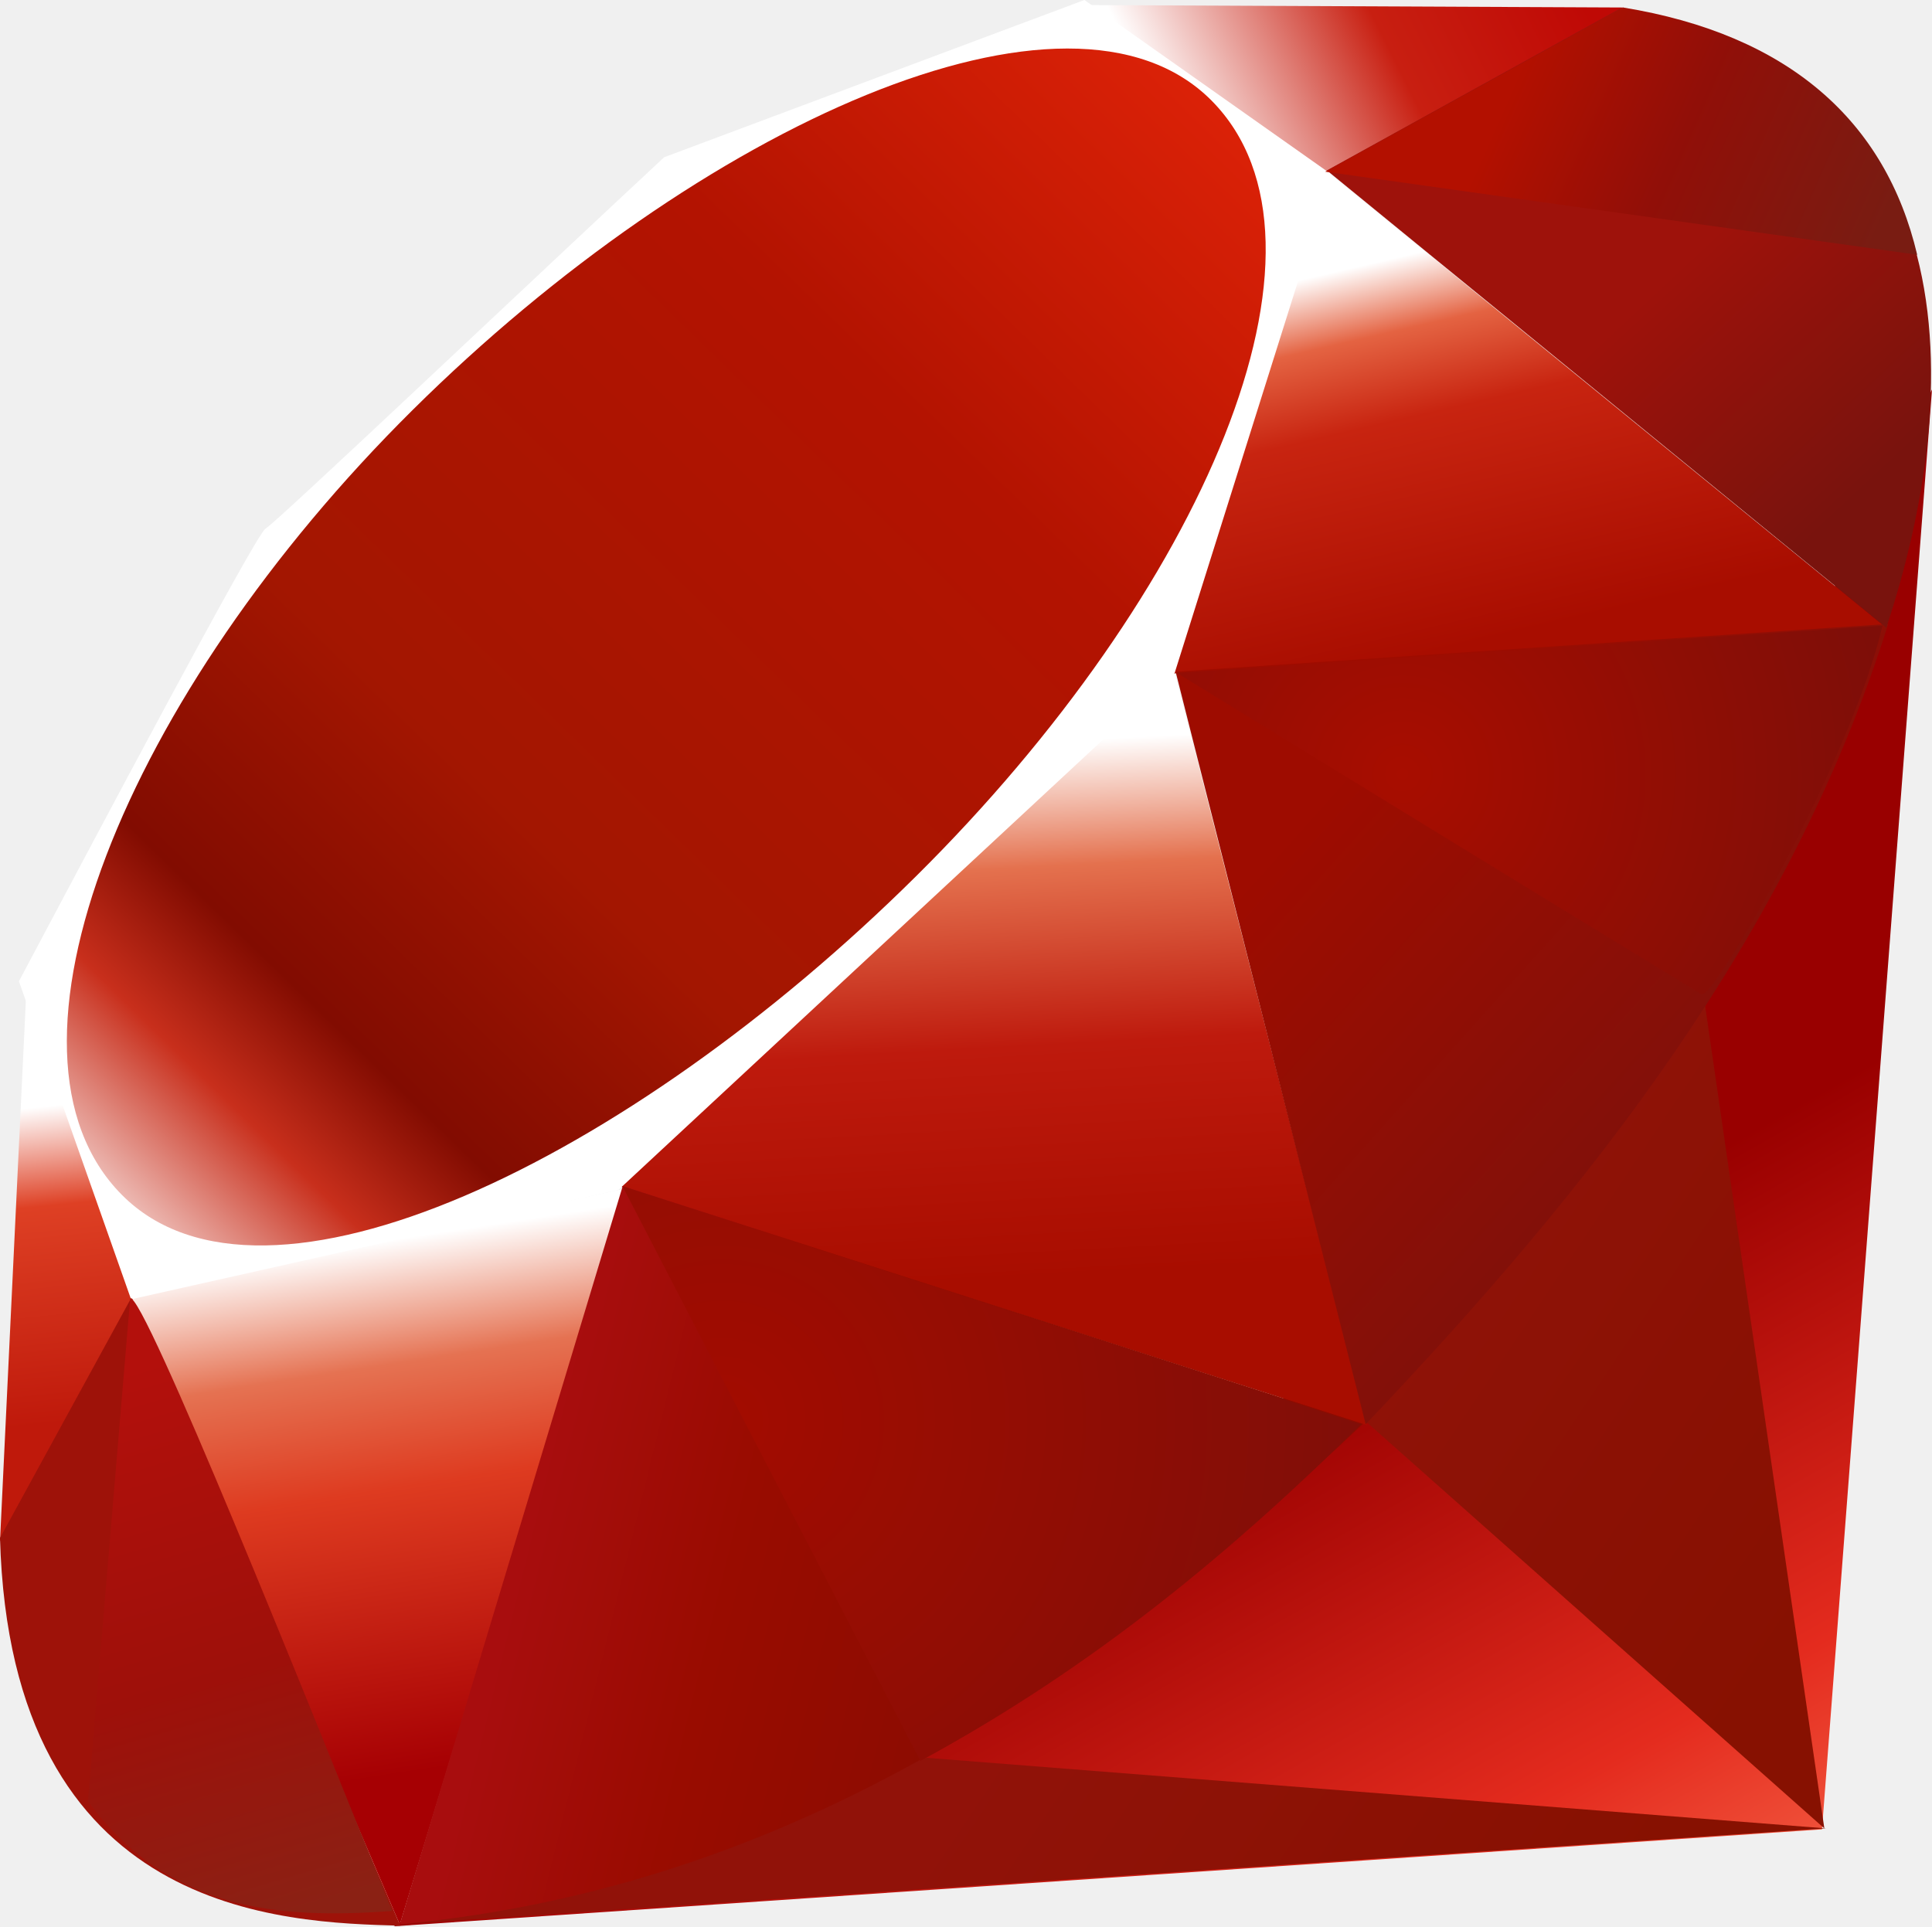
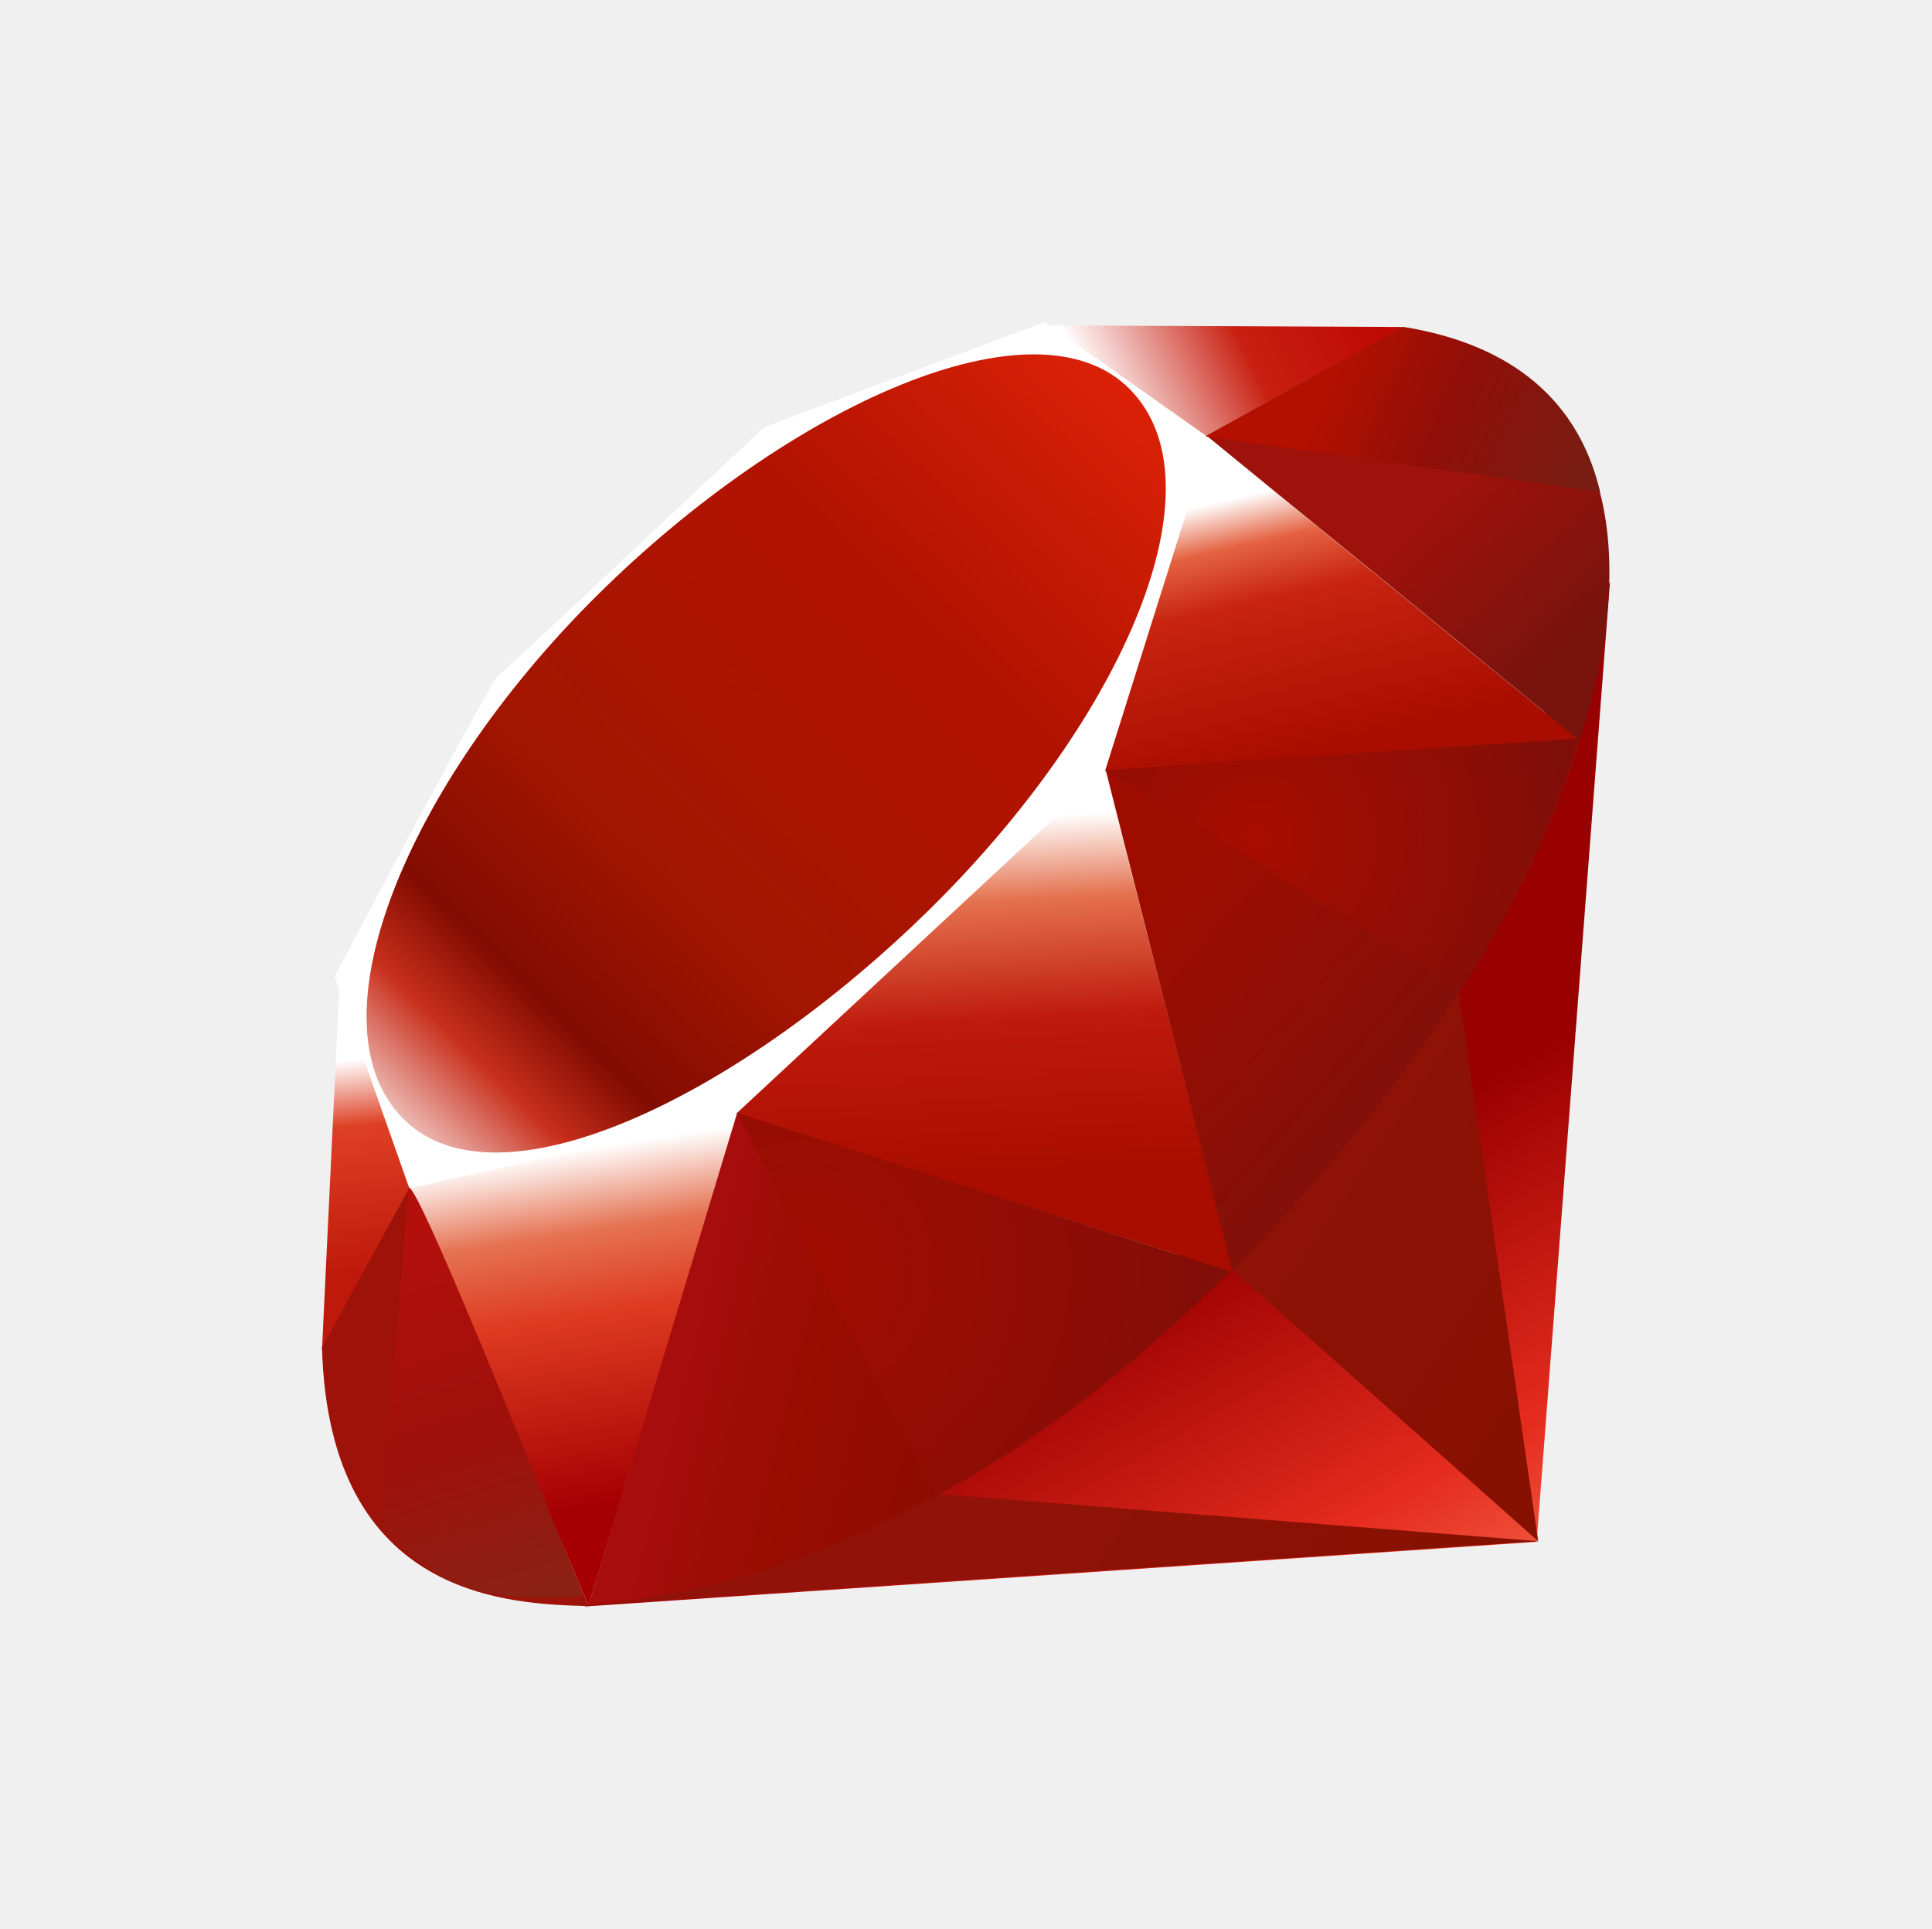
- <svg xmlns="http://www.w3.org/2000/svg" xmlns:xlink="http://www.w3.org/1999/xlink" width="198.13" height="197.58" overflow="visible" viewBox="0 0 198.13 197.58">
+ <svg xmlns="http://www.w3.org/2000/svg" xmlns:xlink="http://www.w3.org/1999/xlink" width="300" height="299.445" overflow="visible" viewBox="0 0 300 299.445">
  <defs>
-     <linearGradient id="XMLID_25_-9" x1="-18.556" x2="135.015" y1="155.105" y2="-2.809" gradientUnits="userSpaceOnUse">
+     <linearGradient id="XMLID_17_-9" x1="174.074" x2="132.276" y1="215.549" y2="141.753" gradientUnits="userSpaceOnUse">
+       <stop offset="0" stop-color="#fb7655" />
+       <stop offset="0" stop-color="#fb7655" />
+       <stop offset=".41" stop-color="#e42b1e" />
+       <stop offset=".99" stop-color="#900" />
+       <stop offset="1" stop-color="#900" />
+     </linearGradient>
+     <linearGradient id="XMLID_18_-7" x1="194.895" x2="141.028" y1="153.558" y2="117.409" gradientTransform="translate(50 50) scale(1.00944)" gradientUnits="userSpaceOnUse">
+       <stop offset="0" stop-color="#871101" />
+       <stop offset="0" stop-color="#871101" />
+       <stop offset=".99" stop-color="#911209" />
+       <stop offset="1" stop-color="#911209" />
+     </linearGradient>
+     <linearGradient id="XMLID_19_-4" x1="151.795" x2="97.93" y1="217.785" y2="181.638" gradientTransform="translate(50 50) scale(1.00944)" gradientUnits="userSpaceOnUse">
+       <stop offset="0" stop-color="#871101" />
+       <stop offset="0" stop-color="#871101" />
+       <stop offset=".99" stop-color="#911209" />
+       <stop offset="1" stop-color="#911209" />
+     </linearGradient>
+     <linearGradient id="XMLID_20_-9" x1="38.696" x2="47.047" y1="127.391" y2="181.661" gradientTransform="translate(50 50) scale(1.00944)" gradientUnits="userSpaceOnUse">
+       <stop offset="0" stop-color="#fff" />
+       <stop offset="0" stop-color="#fff" />
+       <stop offset=".23" stop-color="#e57252" />
+       <stop offset=".46" stop-color="#de3b20" />
+       <stop offset=".99" stop-color="#a60003" />
+       <stop offset="1" stop-color="#a60003" />
+     </linearGradient>
+     <linearGradient id="XMLID_21_-3" x1="96.133" x2="99.21" y1="76.715" y2="132.102" gradientTransform="translate(50 50) scale(1.00944)" gradientUnits="userSpaceOnUse">
+       <stop offset="0" stop-color="#fff" />
+       <stop offset="0" stop-color="#fff" />
+       <stop offset=".23" stop-color="#e4714e" />
+       <stop offset=".56" stop-color="#be1a0d" />
+       <stop offset=".99" stop-color="#a80d00" />
+       <stop offset="1" stop-color="#a80d00" />
+     </linearGradient>
+     <linearGradient id="XMLID_22_-7" x1="147.103" x2="156.314" y1="25.521" y2="65.216" gradientTransform="translate(50 50) scale(1.00944)" gradientUnits="userSpaceOnUse">
+       <stop offset="0" stop-color="#fff" />
+       <stop offset="0" stop-color="#fff" />
+       <stop offset=".18" stop-color="#e46342" />
+       <stop offset=".4" stop-color="#c82410" />
+       <stop offset=".99" stop-color="#a80d00" />
+       <stop offset="1" stop-color="#a80d00" />
+     </linearGradient>
+     <linearGradient id="XMLID_23_-9" x1="118.976" x2="158.669" y1="11.541" y2="-8.305" gradientTransform="translate(50 50) scale(1.00944)" gradientUnits="userSpaceOnUse">
+       <stop offset="0" stop-color="#fff" />
+       <stop offset="0" stop-color="#fff" />
+       <stop offset=".54" stop-color="#c81f11" />
+       <stop offset=".99" stop-color="#bf0905" />
+       <stop offset="1" stop-color="#bf0905" />
+     </linearGradient>
+     <linearGradient id="XMLID_24_-3" x1="3.903" x2="7.17" y1="113.555" y2="146.263" gradientTransform="translate(50 50) scale(1.00944)" gradientUnits="userSpaceOnUse">
+       <stop offset="0" stop-color="#fff" />
+       <stop offset="0" stop-color="#fff" />
+       <stop offset=".31" stop-color="#de4024" />
+       <stop offset=".99" stop-color="#bf190b" />
+       <stop offset="1" stop-color="#bf190b" />
+     </linearGradient>
+     <linearGradient id="XMLID_25_-9" x1="-18.556" x2="135.015" y1="155.105" y2="-2.809" gradientTransform="translate(50 50) scale(1.00944)" gradientUnits="userSpaceOnUse">
      <stop offset="0" stop-color="#bd0012" />
      <stop offset="0" stop-color="#bd0012" />
      <stop offset=".07" stop-color="#fff" />
      <stop offset=".17" stop-color="#fff" />
      <stop offset=".27" stop-color="#c82f1c" />
      <stop offset=".33" stop-color="#820c01" />
      <stop offset=".46" stop-color="#a31601" />
      <stop offset=".72" stop-color="#b31301" />
      <stop offset=".99" stop-color="#e82609" />
      <stop offset="1" stop-color="#e82609" />
    </linearGradient>
-     <linearGradient id="XMLID_17_-9" x1="174.074" x2="132.276" y1="215.549" y2="141.753" gradientUnits="userSpaceOnUse">
-       <stop offset="0" stop-color="#fb7655" />
-       <stop offset="0" stop-color="#fb7655" />
-       <stop offset=".41" stop-color="#e42b1e" />
-       <stop offset=".99" stop-color="#900" />
-       <stop offset="1" stop-color="#900" />
-     </linearGradient>
-     <linearGradient id="XMLID_19_-4" x1="151.795" x2="97.93" y1="217.785" y2="181.638" gradientUnits="userSpaceOnUse">
-       <stop offset="0" stop-color="#871101" />
-       <stop offset="0" stop-color="#871101" />
-       <stop offset=".99" stop-color="#911209" />
-       <stop offset="1" stop-color="#911209" />
-     </linearGradient>
-     <linearGradient id="XMLID_20_-9" x1="38.696" x2="47.047" y1="127.391" y2="181.661" gradientUnits="userSpaceOnUse">
-       <stop offset="0" stop-color="#fff" />
-       <stop offset="0" stop-color="#fff" />
-       <stop offset=".23" stop-color="#e57252" />
-       <stop offset=".46" stop-color="#de3b20" />
-       <stop offset=".99" stop-color="#a60003" />
-       <stop offset="1" stop-color="#a60003" />
-     </linearGradient>
-     <linearGradient id="XMLID_21_-3" x1="96.133" x2="99.21" y1="76.715" y2="132.102" gradientUnits="userSpaceOnUse">
-       <stop offset="0" stop-color="#fff" />
-       <stop offset="0" stop-color="#fff" />
-       <stop offset=".23" stop-color="#e4714e" />
-       <stop offset=".56" stop-color="#be1a0d" />
-       <stop offset=".99" stop-color="#a80d00" />
-       <stop offset="1" stop-color="#a80d00" />
-     </linearGradient>
-     <linearGradient id="XMLID_22_-7" x1="147.103" x2="156.314" y1="25.521" y2="65.216" gradientUnits="userSpaceOnUse">
-       <stop offset="0" stop-color="#fff" />
-       <stop offset="0" stop-color="#fff" />
-       <stop offset=".18" stop-color="#e46342" />
-       <stop offset=".4" stop-color="#c82410" />
-       <stop offset=".99" stop-color="#a80d00" />
-       <stop offset="1" stop-color="#a80d00" />
-     </linearGradient>
-     <linearGradient id="XMLID_23_-9" x1="118.976" x2="158.669" y1="11.541" y2="-8.305" gradientUnits="userSpaceOnUse">
-       <stop offset="0" stop-color="#fff" />
-       <stop offset="0" stop-color="#fff" />
-       <stop offset=".54" stop-color="#c81f11" />
-       <stop offset=".99" stop-color="#bf0905" />
-       <stop offset="1" stop-color="#bf0905" />
-     </linearGradient>
-     <linearGradient id="XMLID_24_-3" x1="3.903" x2="7.17" y1="113.555" y2="146.263" gradientUnits="userSpaceOnUse">
-       <stop offset="0" stop-color="#fff" />
-       <stop offset="0" stop-color="#fff" />
-       <stop offset=".31" stop-color="#de4024" />
-       <stop offset=".99" stop-color="#bf190b" />
-       <stop offset="1" stop-color="#bf190b" />
-     </linearGradient>
-     <linearGradient id="XMLID_18_-7" x1="194.895" x2="141.028" y1="153.558" y2="117.409" gradientUnits="userSpaceOnUse">
-       <stop offset="0" stop-color="#871101" />
-       <stop offset="0" stop-color="#871101" />
-       <stop offset=".99" stop-color="#911209" />
-       <stop offset="1" stop-color="#911209" />
-     </linearGradient>
-     <linearGradient id="XMLID_26_-2" x1="99.075" x2="52.818" y1="171.033" y2="159.617" gradientUnits="userSpaceOnUse">
+     <linearGradient id="XMLID_26_-2" x1="99.075" x2="52.818" y1="171.033" y2="159.617" gradientTransform="translate(50 50) scale(1.00944)" gradientUnits="userSpaceOnUse">
      <stop offset="0" stop-color="#8c0c01" />
      <stop offset="0" stop-color="#8c0c01" />
      <stop offset=".54" stop-color="#990c00" />
      <stop offset=".99" stop-color="#a80d0e" />
      <stop offset="1" stop-color="#a80d0e" />
    </linearGradient>
-     <linearGradient id="XMLID_27_-1" x1="178.526" x2="137.433" y1="115.515" y2="78.684" gradientUnits="userSpaceOnUse">
+     <linearGradient id="XMLID_27_-1" x1="178.526" x2="137.433" y1="115.515" y2="78.684" gradientTransform="translate(50 50) scale(1.00944)" gradientUnits="userSpaceOnUse">
      <stop offset="0" stop-color="#7e110b" />
      <stop offset="0" stop-color="#7e110b" />
      <stop offset=".99" stop-color="#9e0c00" />
      <stop offset="1" stop-color="#9e0c00" />
    </linearGradient>
-     <linearGradient id="XMLID_28_-1" x1="193.624" x2="173.154" y1="47.937" y2="26.054" gradientUnits="userSpaceOnUse">
+     <linearGradient id="XMLID_28_-1" x1="193.624" x2="173.154" y1="47.937" y2="26.054" gradientTransform="translate(50 50) scale(1.00944)" gradientUnits="userSpaceOnUse">
      <stop offset="0" stop-color="#79130d" />
      <stop offset="0" stop-color="#79130d" />
      <stop offset=".99" stop-color="#9e120b" />
      <stop offset="1" stop-color="#9e120b" />
    </linearGradient>
-     <linearGradient id="XMLID_32_-0" x1="154.641" x2="192.039" y1="9.798" y2="26.306" gradientUnits="userSpaceOnUse">
+     <linearGradient id="XMLID_32_-0" x1="154.641" x2="192.039" y1="9.798" y2="26.306" gradientTransform="translate(50 50) scale(1.00944)" gradientUnits="userSpaceOnUse">
      <stop offset="0" stop-color="#b31000" />
      <stop offset="0" stop-color="#b31000" />
      <stop offset=".44" stop-color="#910f08" />
      <stop offset=".99" stop-color="#791c12" />
      <stop offset="1" stop-color="#791c12" />
    </linearGradient>
-     <linearGradient id="XMLID_31_-6" x1="26.67" x2="9.989" y1="197.336" y2="140.742" gradientUnits="userSpaceOnUse">
+     <linearGradient id="XMLID_31_-6" x1="26.67" x2="9.989" y1="197.336" y2="140.742" gradientTransform="translate(50 50) scale(1.00944)" gradientUnits="userSpaceOnUse">
      <stop offset="0" stop-color="#8b2114" />
      <stop offset="0" stop-color="#8b2114" />
      <stop offset=".43" stop-color="#9e100a" />
      <stop offset=".99" stop-color="#b3100c" />
      <stop offset="1" stop-color="#b3100c" />
    </linearGradient>
-     <linearGradient id="linearGradient3448" x1="174.074" x2="132.276" y1="215.549" y2="141.753" gradientUnits="userSpaceOnUse" xlink:href="#XMLID_17_-9" />
-     <radialGradient id="XMLID_30_-6" cx="74.092" cy="145.751" r="66.944" gradientUnits="userSpaceOnUse">
+     <linearGradient id="linearGradient3448" x1="174.074" x2="132.276" y1="215.549" y2="141.753" gradientTransform="translate(50 50) scale(1.00944)" gradientUnits="userSpaceOnUse" xlink:href="#XMLID_17_-9" />
+     <radialGradient id="XMLID_30_-6" cx="74.092" cy="145.751" r="66.944" gradientTransform="translate(50 50) scale(1.00944)" gradientUnits="userSpaceOnUse">
      <stop offset="0" stop-color="#a30c00" />
      <stop offset="0" stop-color="#a30c00" />
      <stop offset=".99" stop-color="#800e08" />
      <stop offset="1" stop-color="#800e08" />
    </radialGradient>
-     <radialGradient id="XMLID_29_-4" cx="143.832" cy="79.388" r="50.358" gradientUnits="userSpaceOnUse">
+     <radialGradient id="XMLID_29_-4" cx="143.832" cy="79.388" r="50.358" gradientTransform="translate(50 50) scale(1.00944)" gradientUnits="userSpaceOnUse">
      <stop offset="0" stop-color="#a80d00" />
      <stop offset="0" stop-color="#a80d00" />
      <stop offset=".99" stop-color="#7e0e08" />
      <stop offset="1" stop-color="#7e0e08" />
    </radialGradient>
  </defs>
-   <path fill="url(#linearGradient3448)" fill-rule="evenodd" d="M153.5 130.41L40.38 197.58l146.469-9.939L198.13 39.95z" clip-rule="evenodd" />
-   <path fill="url(#XMLID_18_-7)" fill-rule="evenodd" d="M187.089 187.54L174.5 100.65l-34.291 45.28z" clip-rule="evenodd" />
-   <path fill="url(#XMLID_19_-4)" fill-rule="evenodd" d="M187.259 187.54L95.03 180.3l-54.16 17.091z" clip-rule="evenodd" />
-   <path fill="url(#XMLID_20_-9)" fill-rule="evenodd" d="M41 197.41l23.04-75.48-50.7 10.841z" clip-rule="evenodd" />
-   <path fill="url(#XMLID_21_-3)" fill-rule="evenodd" d="M140.2 146.18L119 63.14l-60.67 56.87z" clip-rule="evenodd" />
-   <path fill="url(#XMLID_22_-7)" fill-rule="evenodd" d="M193.32 64.31l-57.35-46.84L120 69.1z" clip-rule="evenodd" />
-   <path fill="url(#XMLID_23_-9)" fill-rule="evenodd" d="M166.5.77l-33.73 18.64L111.49.52z" clip-rule="evenodd" />
-   <path fill="url(#XMLID_24_-3)" fill-rule="evenodd" d="M0 158.09l14.13-25.77-11.43-30.7z" clip-rule="evenodd" />
-   <path fill="#fff" fill-rule="evenodd" d="M1.94 100.65l11.5 32.62 49.97-11.211 57.05-53.02 16.1-51.139L111.209 0l-43.1 16.13C54.53 28.76 28.18 53.75 27.23 54.22c-.94.48-17.4 31.59-25.29 46.43z" clip-rule="evenodd" />
-   <path fill="url(#XMLID_25_-9)" fill-rule="evenodd" d="M42.32 42.05c29.43-29.18 67.37-46.42 81.93-31.73 14.551 14.69-.88 50.39-30.31 79.56s-66.9 47.36-81.45 32.67c-14.56-14.68.4-51.33 29.83-80.5z" clip-rule="evenodd" />
-   <path fill="url(#XMLID_26_-2)" fill-rule="evenodd" d="M41 197.38l22.86-75.72 75.92 24.39c-27.45 25.74-57.98 47.5-98.78 51.33z" clip-rule="evenodd" />
-   <path fill="url(#XMLID_27_-1)" fill-rule="evenodd" d="M120.56 68.89l19.49 77.2c22.93-24.11 43.51-50.03 53.589-82.09l-73.079 4.89z" clip-rule="evenodd" />
-   <path fill="url(#XMLID_28_-1)" fill-rule="evenodd" d="M193.44 64.39c7.8-23.54 9.6-57.31-27.181-63.58l-30.18 16.67 57.361 46.91z" clip-rule="evenodd" />
-   <path fill="#9e1209" fill-rule="evenodd" d="M0 157.75c1.08 38.851 29.11 39.43 41.05 39.771L13.47 133.11 0 157.75z" clip-rule="evenodd" />
-   <path fill="url(#XMLID_29_-4)" fill-rule="evenodd" d="M120.669 69.01c17.62 10.83 53.131 32.58 53.851 32.98 1.119.63 15.31-23.93 18.53-37.81l-72.381 4.83z" clip-rule="evenodd" />
-   <path fill="url(#XMLID_30_-6)" fill-rule="evenodd" d="M63.83 121.66l30.56 58.96c18.07-9.8 32.22-21.74 45.18-34.53l-75.74-24.43z" clip-rule="evenodd" />
-   <path fill="url(#XMLID_31_-6)" fill-rule="evenodd" d="M13.35 133.19l-4.33 51.56c8.17 11.16 19.41 12.13 31.2 11.26-8.53-21.23-25.57-63.68-26.87-62.82z" clip-rule="evenodd" />
-   <path fill="url(#XMLID_32_-0)" fill-rule="evenodd" d="M135.9 17.61l60.71 8.52C193.37 12.4 183.42 3.54 166.46.77L135.9 17.61z" clip-rule="evenodd" />
+   <path fill="url(#linearGradient3448)" fill-rule="evenodd" stroke-width="1.009" d="M204.949 181.641L90.761 249.445 238.613 239.412 250 90.327z" clip-rule="evenodd" />
+   <path fill="url(#XMLID_18_-7)" fill-rule="evenodd" stroke-width="1.009" d="M238.855 239.31l-12.708-87.71-34.615 45.707z" clip-rule="evenodd" />
+   <path fill="url(#XMLID_19_-4)" fill-rule="evenodd" stroke-width="1.009" d="M239.026 239.31l-93.099-7.308-54.671 17.252z" clip-rule="evenodd" />
+   <path fill="url(#XMLID_20_-9)" fill-rule="evenodd" stroke-width="1.009" d="M91.387 249.273l23.257-76.192-51.179 10.943z" clip-rule="evenodd" />
+   <path fill="url(#XMLID_21_-3)" fill-rule="evenodd" stroke-width="1.009" d="M191.523 197.56l-21.4-83.824-61.243 57.407z" clip-rule="evenodd" />
+   <path fill="url(#XMLID_22_-7)" fill-rule="evenodd" stroke-width="1.009" d="M245.145 114.917l-57.891-47.282-16.121 52.117z" clip-rule="evenodd" />
+   <path fill="url(#XMLID_23_-9)" fill-rule="evenodd" stroke-width="1.009" d="M218.071 50.777l-34.048 18.816-21.481-19.068z" clip-rule="evenodd" />
+   <path fill="url(#XMLID_24_-3)" fill-rule="evenodd" stroke-width="1.009" d="M50 209.582l14.263-26.013-11.538-30.99z" clip-rule="evenodd" />
+   <path fill="#fff" fill-rule="evenodd" stroke-width="1.009" d="M51.958 151.6l11.609 32.928 50.442-11.317 57.588-53.52 16.252-51.622L162.259 50l-43.507 16.282c-13.707 12.749-40.306 37.975-41.265 38.45-.949.485-17.564 31.888-25.529 46.868z" clip-rule="evenodd" />
+   <path fill="url(#XMLID_25_-9)" fill-rule="evenodd" stroke-width="1.009" d="M92.719 92.447C122.427 62.991 160.725 45.589 175.423 60.417c14.688 14.829-.888 50.866-30.596 80.311s-67.531 47.807-82.219 32.978c-14.697-14.819.404-51.814 30.112-81.26z" clip-rule="evenodd" />
+   <path fill="url(#XMLID_26_-2)" fill-rule="evenodd" stroke-width="1.009" d="M91.387 249.243l23.076-76.435 76.637 24.62c-27.709 25.983-58.527 47.948-99.712 51.814z" clip-rule="evenodd" />
+   <path fill="url(#XMLID_27_-1)" fill-rule="evenodd" stroke-width="1.009" d="M171.698 119.54l19.674 77.929c23.146-24.338 43.921-50.502 54.095-82.865z" clip-rule="evenodd" />
+   <path fill="url(#XMLID_28_-1)" fill-rule="evenodd" stroke-width="1.009" d="M245.266 114.998c7.874-23.762 9.691-57.851-27.438-64.18L187.363 67.645z" clip-rule="evenodd" />
+   <path fill="#9e1209" fill-rule="evenodd" stroke-width="1.009" d="M50 209.239c1.09 39.218 29.385 39.802 41.437 40.146l-27.84-65.019z" clip-rule="evenodd" />
+   <path fill="url(#XMLID_29_-4)" fill-rule="evenodd" stroke-width="1.009" d="M171.808 119.661c17.786 10.932 53.632 32.888 54.359 33.291 1.13.636 15.454-24.156 18.705-38.167z" clip-rule="evenodd" />
+   <path fill="url(#XMLID_30_-6)" fill-rule="evenodd" stroke-width="1.009" d="M114.432 172.808l30.848 59.516c18.241-9.892 32.524-21.945 45.606-34.856z" clip-rule="evenodd" />
+   <path fill="url(#XMLID_31_-6)" fill-rule="evenodd" stroke-width="1.009" d="M63.476 184.447l-4.371 52.047c8.247 11.265 19.593 12.244 31.494 11.366-8.611-21.43-25.811-64.281-27.124-63.413z" clip-rule="evenodd" />
+   <path fill="url(#XMLID_32_-0)" fill-rule="evenodd" stroke-width="1.009" d="M187.183 67.776l61.283 8.6c-3.271-13.86-13.314-22.803-30.435-25.599z" clip-rule="evenodd" />
</svg>
